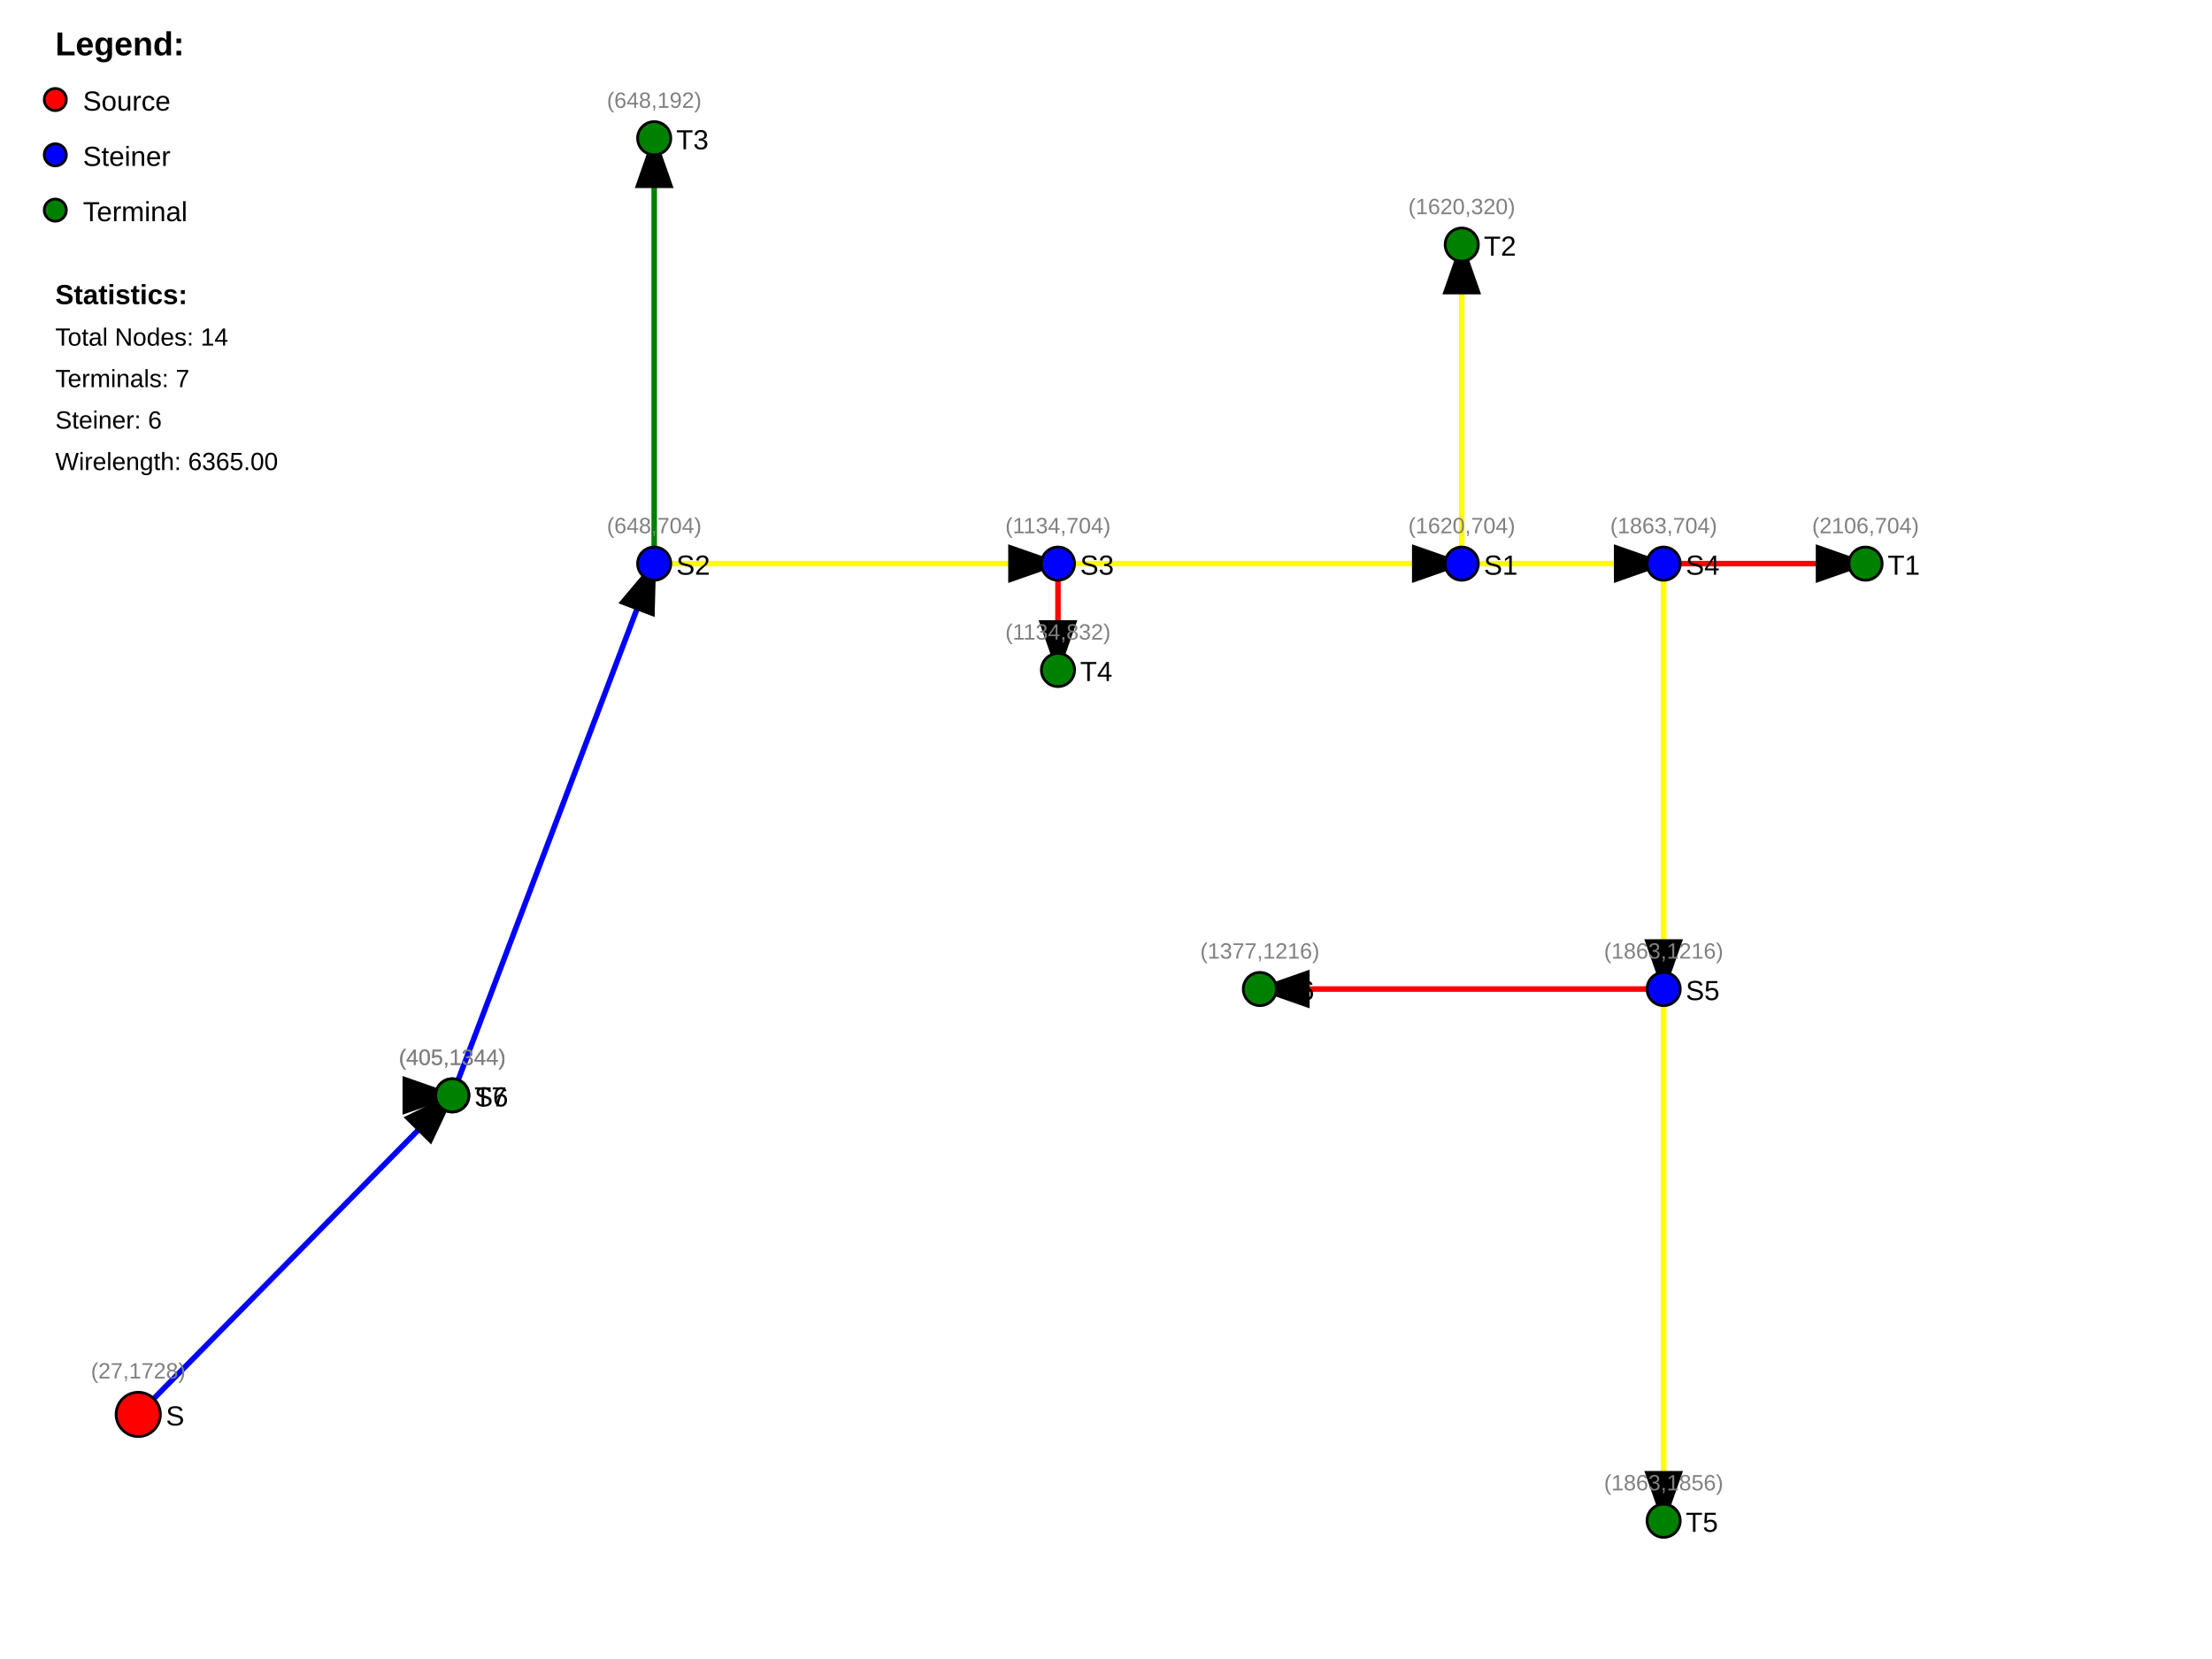
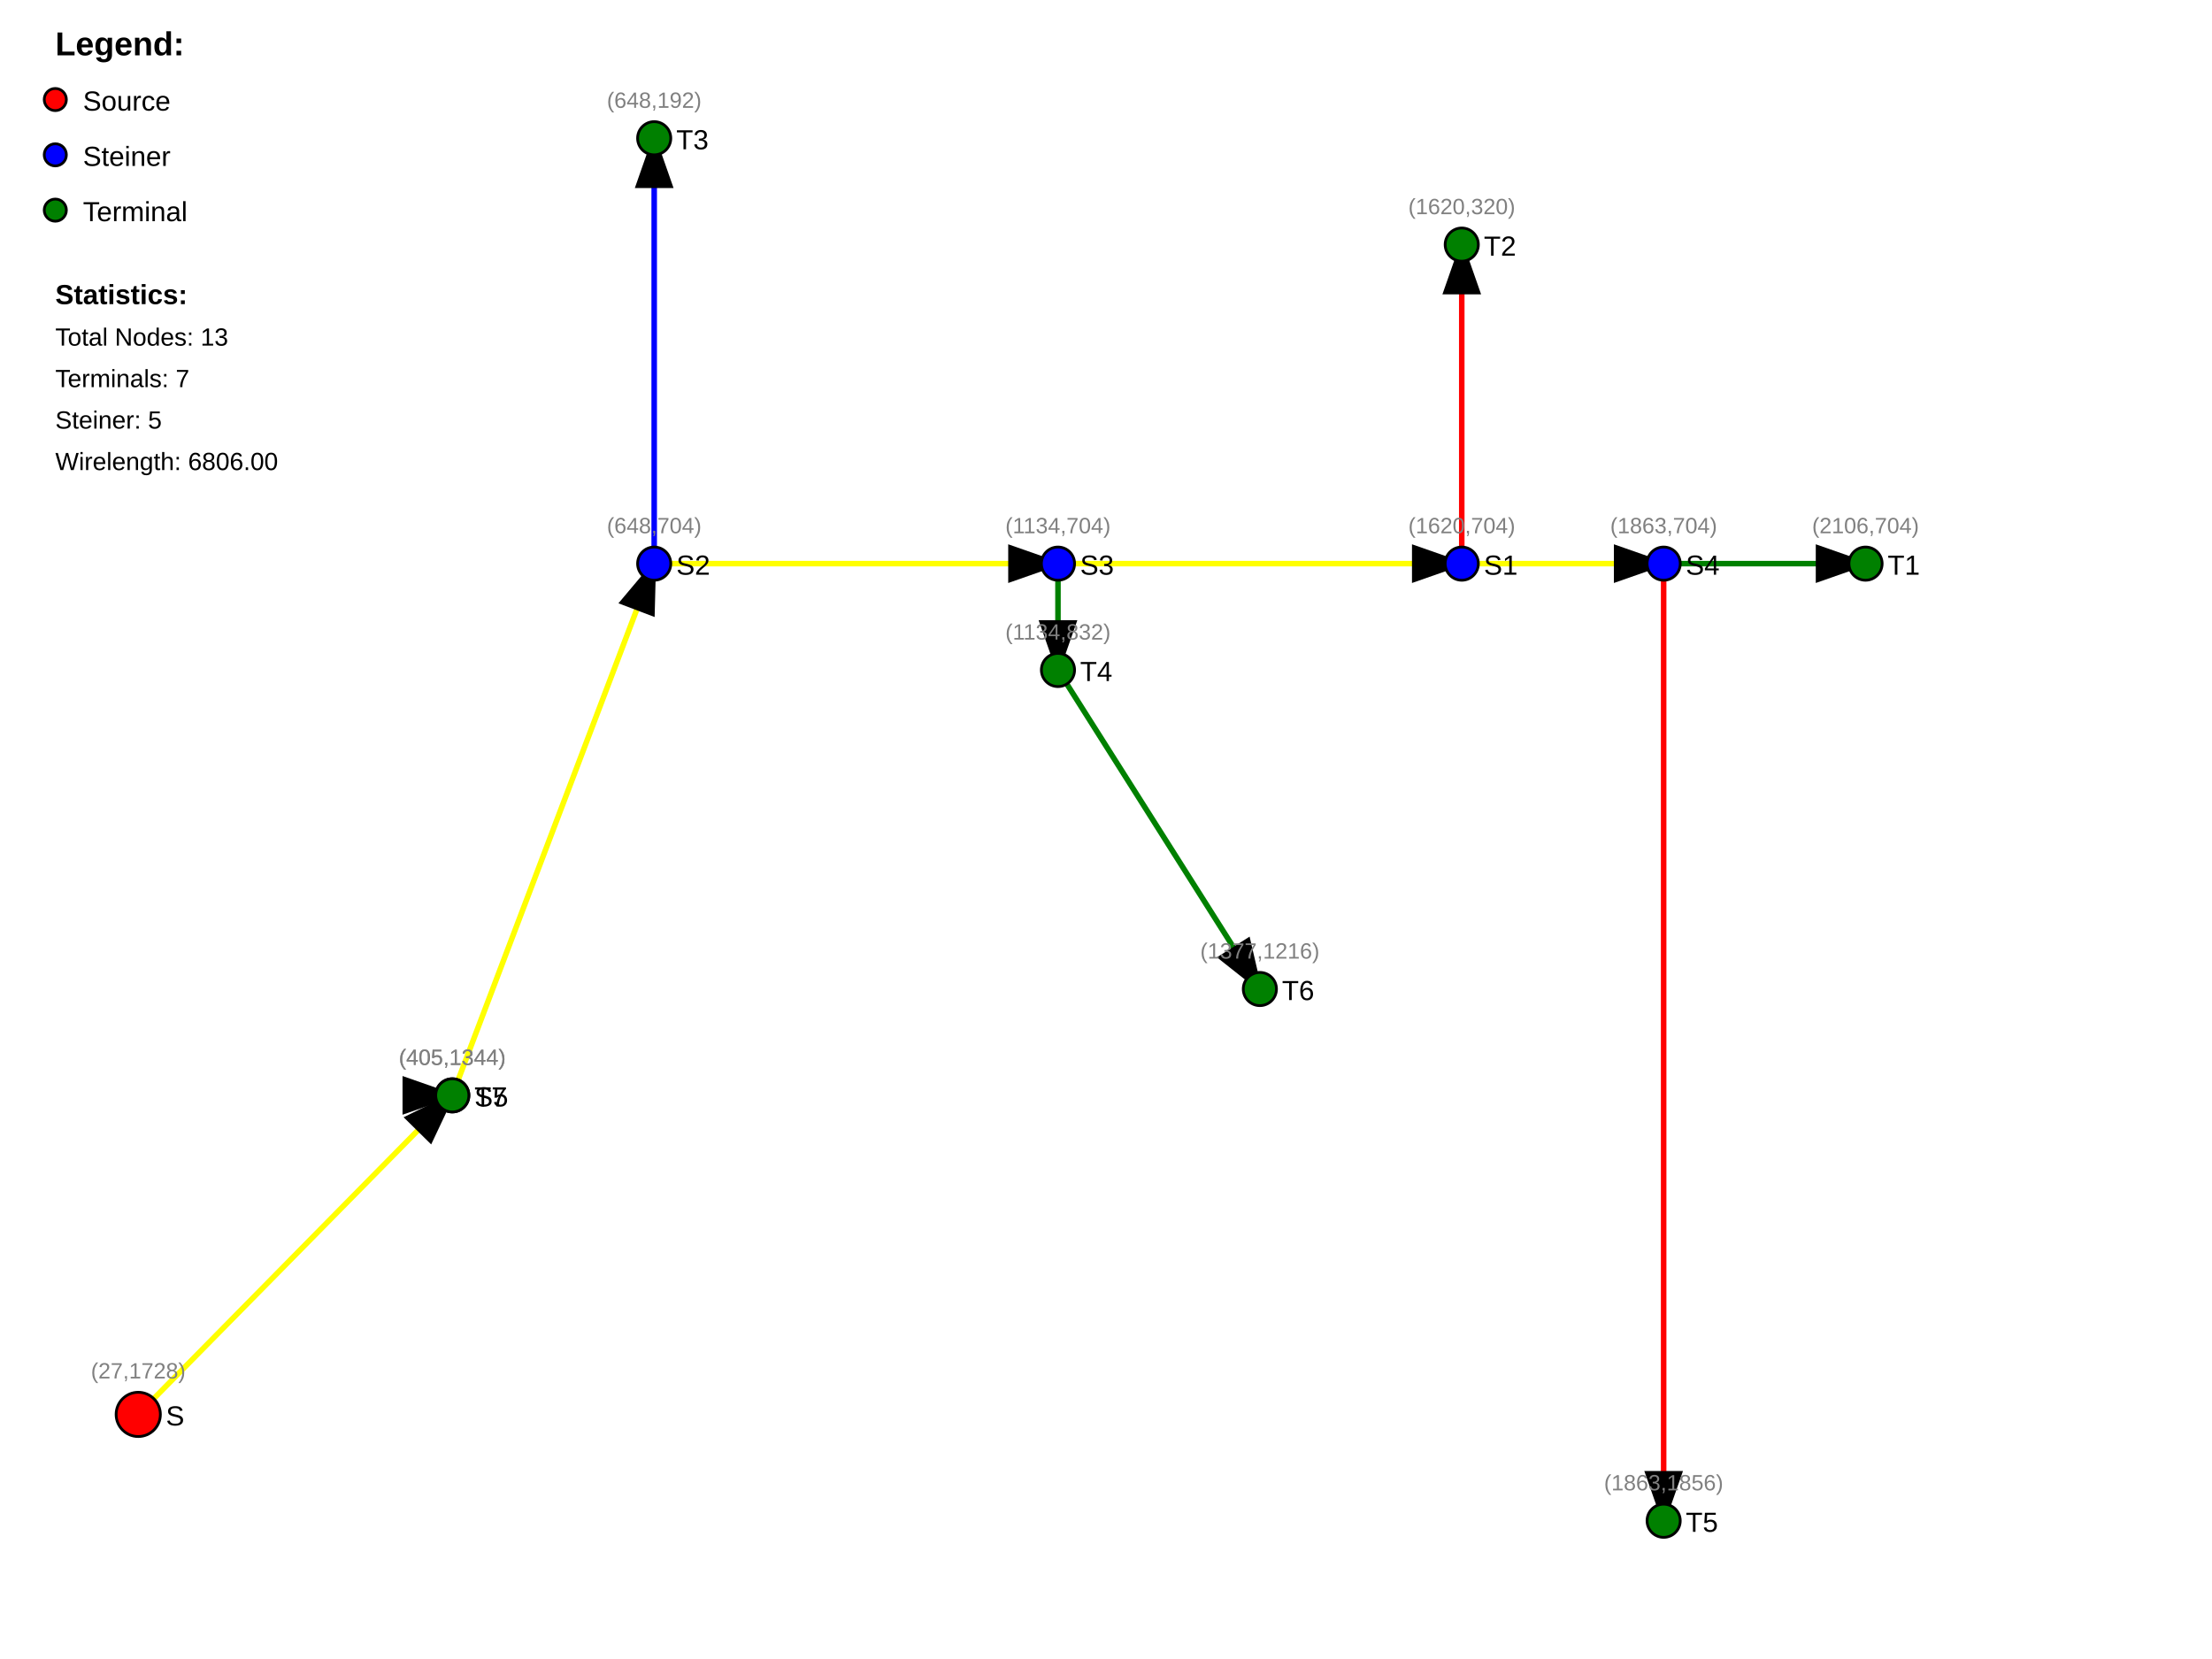
<svg xmlns="http://www.w3.org/2000/svg" width="800" height="600">
  <rect width="100%" height="100%" fill="white" />
  <defs>
    <marker id="arrowhead" markerWidth="10" markerHeight="7" refX="9" refY="3.5" orient="auto">
      <polygon points="0 0, 10 3.5, 0 7" fill="black" />
    </marker>
  </defs>
-   <line x1="50.0" y1="511.538" x2="163.582" y2="396.154" stroke="blue" stroke-width="2" marker-end="url(#arrowhead)" />
-   <line x1="163.582" y1="396.154" x2="236.599" y2="203.846" stroke="blue" stroke-width="2" marker-end="url(#arrowhead)" />
-   <line x1="163.582" y1="396.154" x2="163.582" y2="396.154" stroke="yellow" stroke-width="2" marker-end="url(#arrowhead)" />
-   <line x1="236.599" y1="203.846" x2="236.599" y2="50.0" stroke="green" stroke-width="2" marker-end="url(#arrowhead)" />
+   <line x1="50.0" y1="511.538" x2="163.582" y2="396.154" stroke="yellow" stroke-width="2" marker-end="url(#arrowhead)" />
+   <line x1="163.582" y1="396.154" x2="236.599" y2="203.846" stroke="yellow" stroke-width="2" marker-end="url(#arrowhead)" />
+   <line x1="163.582" y1="396.154" x2="163.582" y2="396.154" stroke="green" stroke-width="2" marker-end="url(#arrowhead)" />
+   <line x1="236.599" y1="203.846" x2="236.599" y2="50.0" stroke="blue" stroke-width="2" marker-end="url(#arrowhead)" />
  <line x1="236.599" y1="203.846" x2="382.632" y2="203.846" stroke="yellow" stroke-width="2" marker-end="url(#arrowhead)" />
  <line x1="382.632" y1="203.846" x2="528.666" y2="203.846" stroke="yellow" stroke-width="2" marker-end="url(#arrowhead)" />
-   <line x1="382.632" y1="203.846" x2="382.632" y2="242.308" stroke="red" stroke-width="2" marker-end="url(#arrowhead)" />
-   <line x1="528.666" y1="203.846" x2="528.666" y2="88.462" stroke="yellow" stroke-width="2" marker-end="url(#arrowhead)" />
+   <line x1="382.632" y1="203.846" x2="382.632" y2="242.308" stroke="green" stroke-width="2" marker-end="url(#arrowhead)" />
+   <line x1="528.666" y1="203.846" x2="528.666" y2="88.462" stroke="red" stroke-width="2" marker-end="url(#arrowhead)" />
  <line x1="528.666" y1="203.846" x2="601.683" y2="203.846" stroke="yellow" stroke-width="2" marker-end="url(#arrowhead)" />
-   <line x1="601.683" y1="203.846" x2="674.7" y2="203.846" stroke="red" stroke-width="2" marker-end="url(#arrowhead)" />
-   <line x1="601.683" y1="203.846" x2="601.683" y2="357.692" stroke="yellow" stroke-width="2" marker-end="url(#arrowhead)" />
-   <line x1="601.683" y1="357.692" x2="601.683" y2="550.0" stroke="yellow" stroke-width="2" marker-end="url(#arrowhead)" />
-   <line x1="601.683" y1="357.692" x2="455.649" y2="357.692" stroke="red" stroke-width="2" marker-end="url(#arrowhead)" />
+   <line x1="601.683" y1="203.846" x2="674.7" y2="203.846" stroke="green" stroke-width="2" marker-end="url(#arrowhead)" />
+   <line x1="601.683" y1="203.846" x2="601.683" y2="550.0" stroke="red" stroke-width="2" marker-end="url(#arrowhead)" />
+   <line x1="382.632" y1="242.308" x2="455.649" y2="357.692" stroke="green" stroke-width="2" marker-end="url(#arrowhead)" />
  <circle cx="50.0" cy="511.538" r="8" fill="red" stroke="black" stroke-width="1" />
  <text x="60.0" y="515.538" font-family="Arial" font-size="10" fill="black">S</text>
  <text x="50.0" y="498.538" font-family="Arial" font-size="8" fill="gray" text-anchor="middle">(27,1728)</text>
  <circle cx="674.7" cy="203.846" r="6" fill="green" stroke="black" stroke-width="1" />
  <text x="682.7" y="207.846" font-family="Arial" font-size="10" fill="black">T1</text>
  <text x="674.7" y="192.846" font-family="Arial" font-size="8" fill="gray" text-anchor="middle">(2106,704)</text>
  <circle cx="528.666" cy="203.846" r="6" fill="blue" stroke="black" stroke-width="1" />
  <text x="536.666" y="207.846" font-family="Arial" font-size="10" fill="black">S1</text>
  <text x="528.666" y="192.846" font-family="Arial" font-size="8" fill="gray" text-anchor="middle">(1620,704)</text>
  <circle cx="528.666" cy="88.462" r="6" fill="green" stroke="black" stroke-width="1" />
  <text x="536.666" y="92.462" font-family="Arial" font-size="10" fill="black">T2</text>
  <text x="528.666" y="77.462" font-family="Arial" font-size="8" fill="gray" text-anchor="middle">(1620,320)</text>
  <circle cx="236.599" cy="203.846" r="6" fill="blue" stroke="black" stroke-width="1" />
  <text x="244.599" y="207.846" font-family="Arial" font-size="10" fill="black">S2</text>
  <text x="236.599" y="192.846" font-family="Arial" font-size="8" fill="gray" text-anchor="middle">(648,704)</text>
  <circle cx="236.599" cy="50.0" r="6" fill="green" stroke="black" stroke-width="1" />
  <text x="244.599" y="54.0" font-family="Arial" font-size="10" fill="black">T3</text>
  <text x="236.599" y="39.0" font-family="Arial" font-size="8" fill="gray" text-anchor="middle">(648,192)</text>
  <circle cx="382.632" cy="203.846" r="6" fill="blue" stroke="black" stroke-width="1" />
  <text x="390.632" y="207.846" font-family="Arial" font-size="10" fill="black">S3</text>
  <text x="382.632" y="192.846" font-family="Arial" font-size="8" fill="gray" text-anchor="middle">(1134,704)</text>
  <circle cx="382.632" cy="242.308" r="6" fill="green" stroke="black" stroke-width="1" />
  <text x="390.632" y="246.308" font-family="Arial" font-size="10" fill="black">T4</text>
  <text x="382.632" y="231.308" font-family="Arial" font-size="8" fill="gray" text-anchor="middle">(1134,832)</text>
  <circle cx="601.683" cy="203.846" r="6" fill="blue" stroke="black" stroke-width="1" />
  <text x="609.683" y="207.846" font-family="Arial" font-size="10" fill="black">S4</text>
  <text x="601.683" y="192.846" font-family="Arial" font-size="8" fill="gray" text-anchor="middle">(1863,704)</text>
  <circle cx="601.683" cy="550.0" r="6" fill="green" stroke="black" stroke-width="1" />
  <text x="609.683" y="554.0" font-family="Arial" font-size="10" fill="black">T5</text>
  <text x="601.683" y="539.0" font-family="Arial" font-size="8" fill="gray" text-anchor="middle">(1863,1856)</text>
-   <circle cx="601.683" cy="357.692" r="6" fill="blue" stroke="black" stroke-width="1" />
-   <text x="609.683" y="361.692" font-family="Arial" font-size="10" fill="black">S5</text>
-   <text x="601.683" y="346.692" font-family="Arial" font-size="8" fill="gray" text-anchor="middle">(1863,1216)</text>
  <circle cx="455.649" cy="357.692" r="6" fill="green" stroke="black" stroke-width="1" />
  <text x="463.649" y="361.692" font-family="Arial" font-size="10" fill="black">T6</text>
  <text x="455.649" y="346.692" font-family="Arial" font-size="8" fill="gray" text-anchor="middle">(1377,1216)</text>
  <circle cx="163.582" cy="396.154" r="6" fill="blue" stroke="black" stroke-width="1" />
-   <text x="171.582" y="400.154" font-family="Arial" font-size="10" fill="black">S6</text>
+   <text x="171.582" y="400.154" font-family="Arial" font-size="10" fill="black">S5</text>
  <text x="163.582" y="385.154" font-family="Arial" font-size="8" fill="gray" text-anchor="middle">(405,1344)</text>
  <circle cx="163.582" cy="396.154" r="6" fill="green" stroke="black" stroke-width="1" />
  <text x="171.582" y="400.154" font-family="Arial" font-size="10" fill="black">T7</text>
  <text x="163.582" y="385.154" font-family="Arial" font-size="8" fill="gray" text-anchor="middle">(405,1344)</text>
  <text x="20" y="20" font-family="Arial" font-size="12" font-weight="bold">Legend:</text>
  <circle cx="20" cy="36" r="4" fill="red" stroke="black" />
  <text x="30" y="40" font-family="Arial" font-size="10">Source</text>
  <circle cx="20" cy="56" r="4" fill="blue" stroke="black" />
  <text x="30" y="60" font-family="Arial" font-size="10">Steiner</text>
  <circle cx="20" cy="76" r="4" fill="green" stroke="black" />
  <text x="30" y="80" font-family="Arial" font-size="10">Terminal</text>
  <text x="20" y="110" font-family="Arial" font-size="10" font-weight="bold">Statistics:</text>
-   <text x="20" y="125" font-family="Arial" font-size="9">Total Nodes: 14</text>
+   <text x="20" y="125" font-family="Arial" font-size="9">Total Nodes: 13</text>
  <text x="20" y="140" font-family="Arial" font-size="9">Terminals: 7</text>
-   <text x="20" y="155" font-family="Arial" font-size="9">Steiner: 6</text>
-   <text x="20" y="170" font-family="Arial" font-size="9">Wirelength: 6365.00</text>
+   <text x="20" y="155" font-family="Arial" font-size="9">Steiner: 5</text>
+   <text x="20" y="170" font-family="Arial" font-size="9">Wirelength: 6806.00</text>
</svg>
